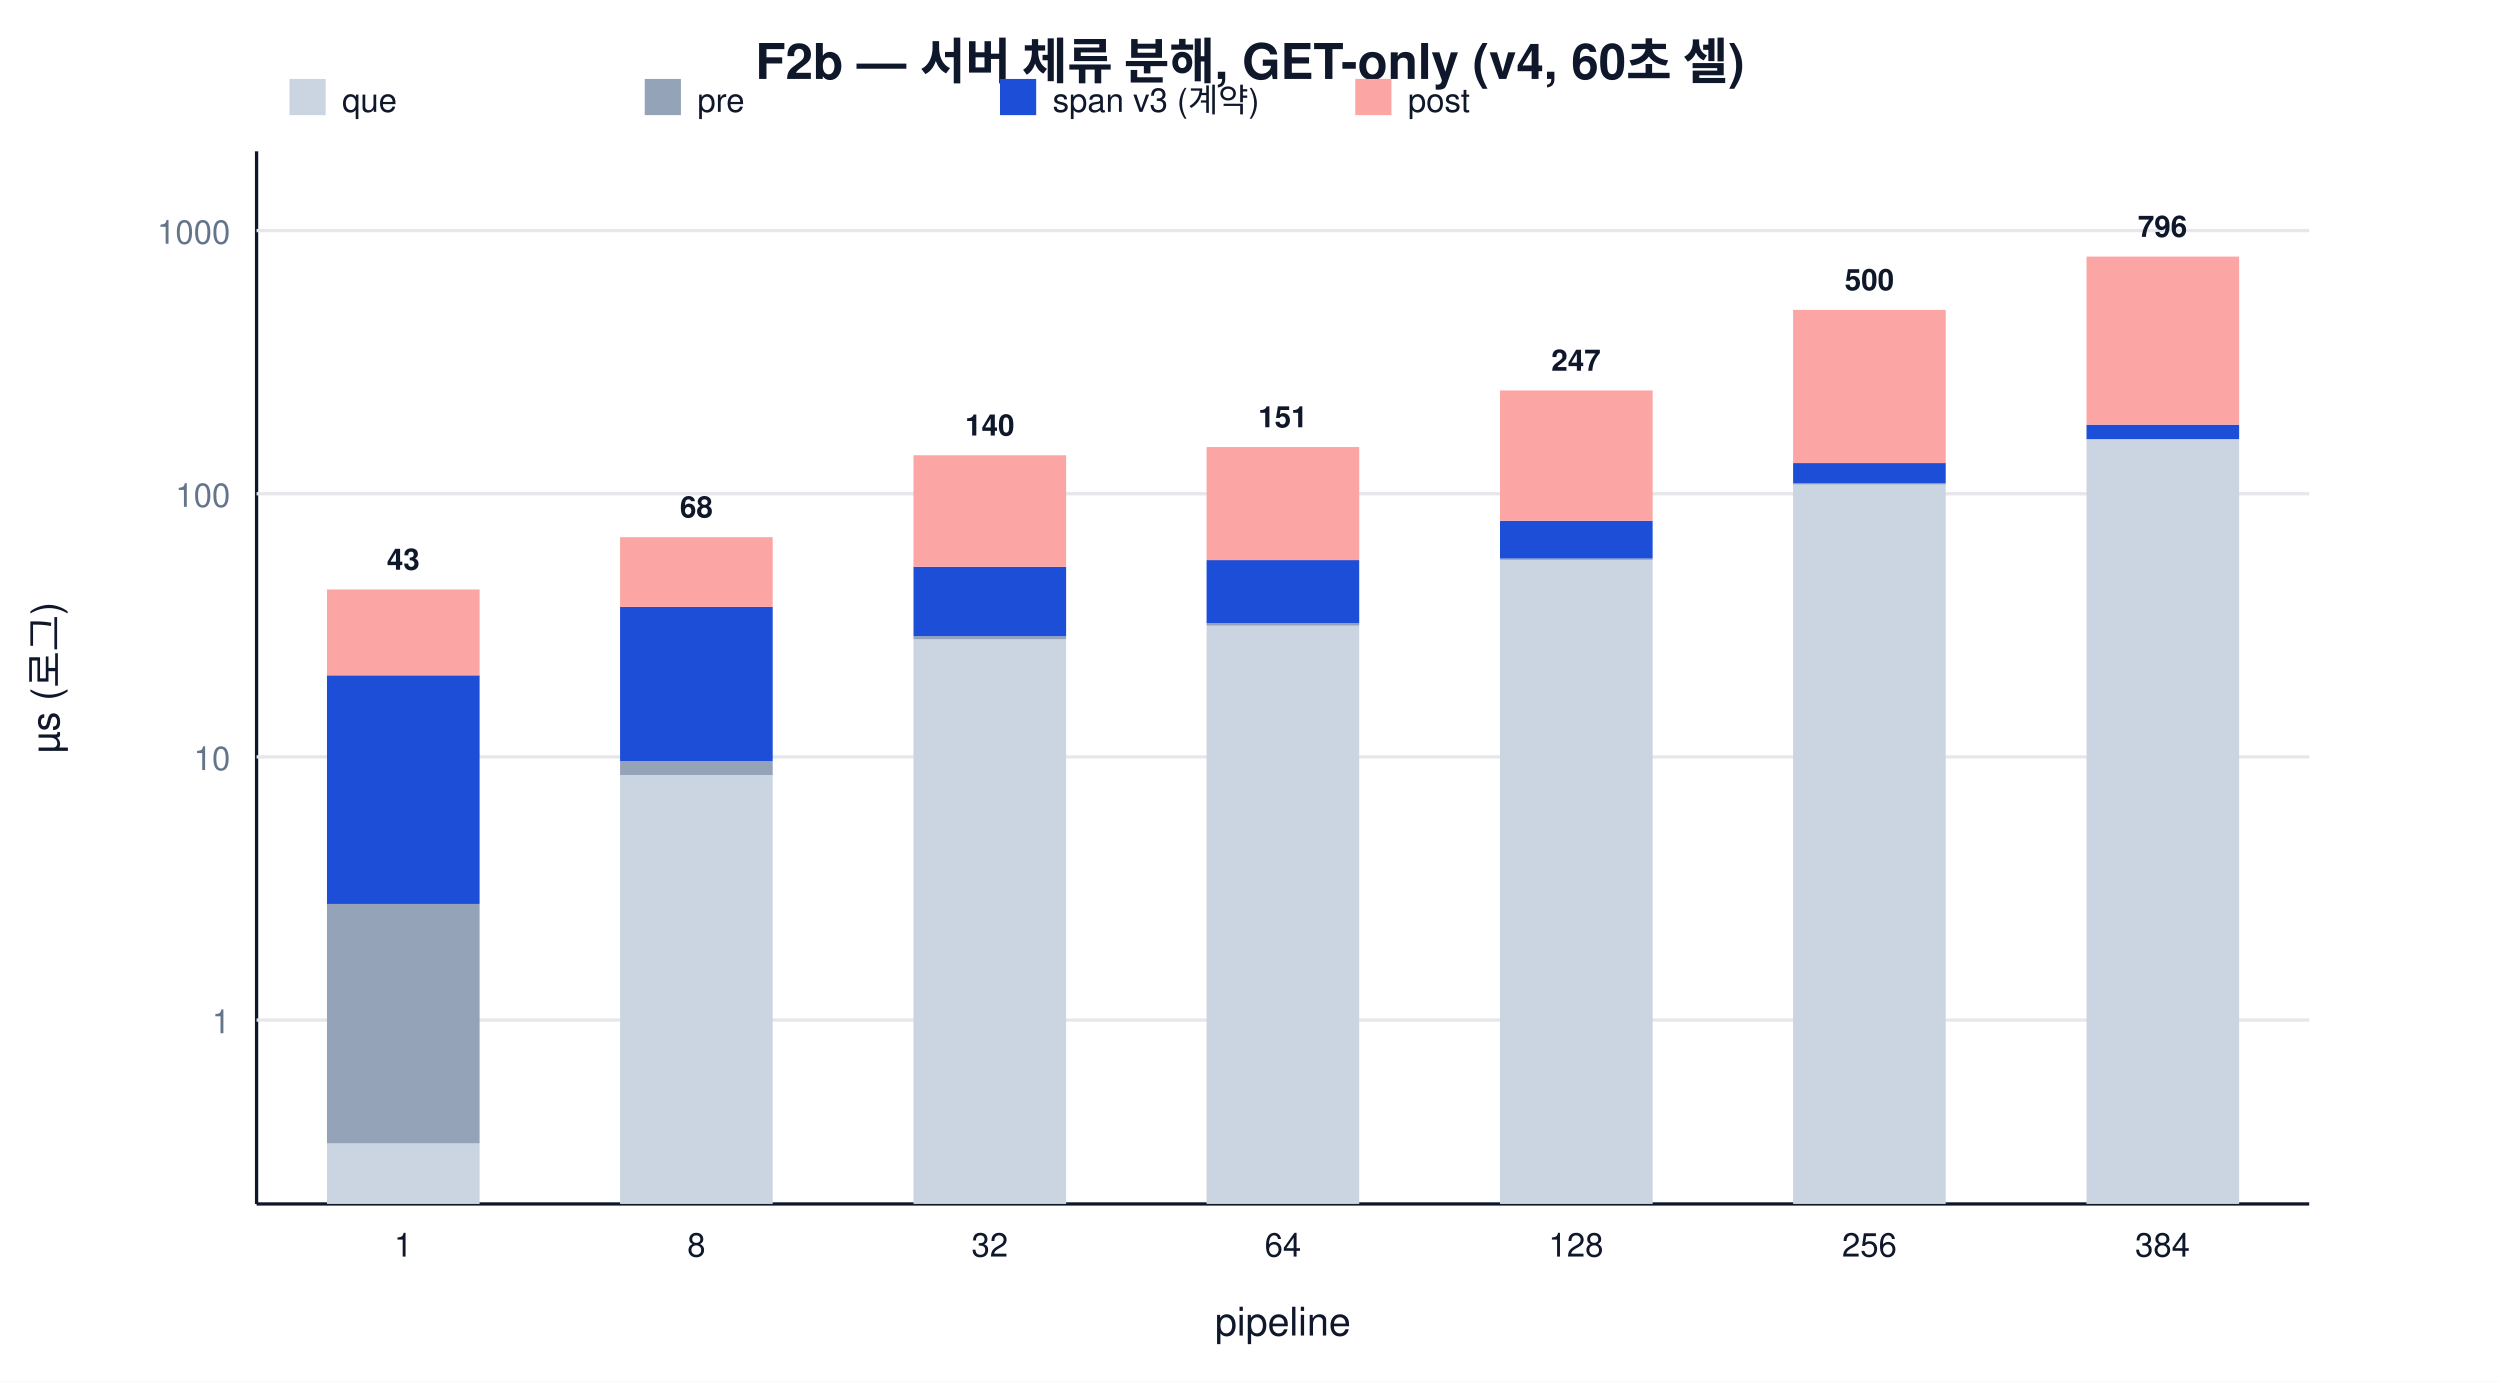
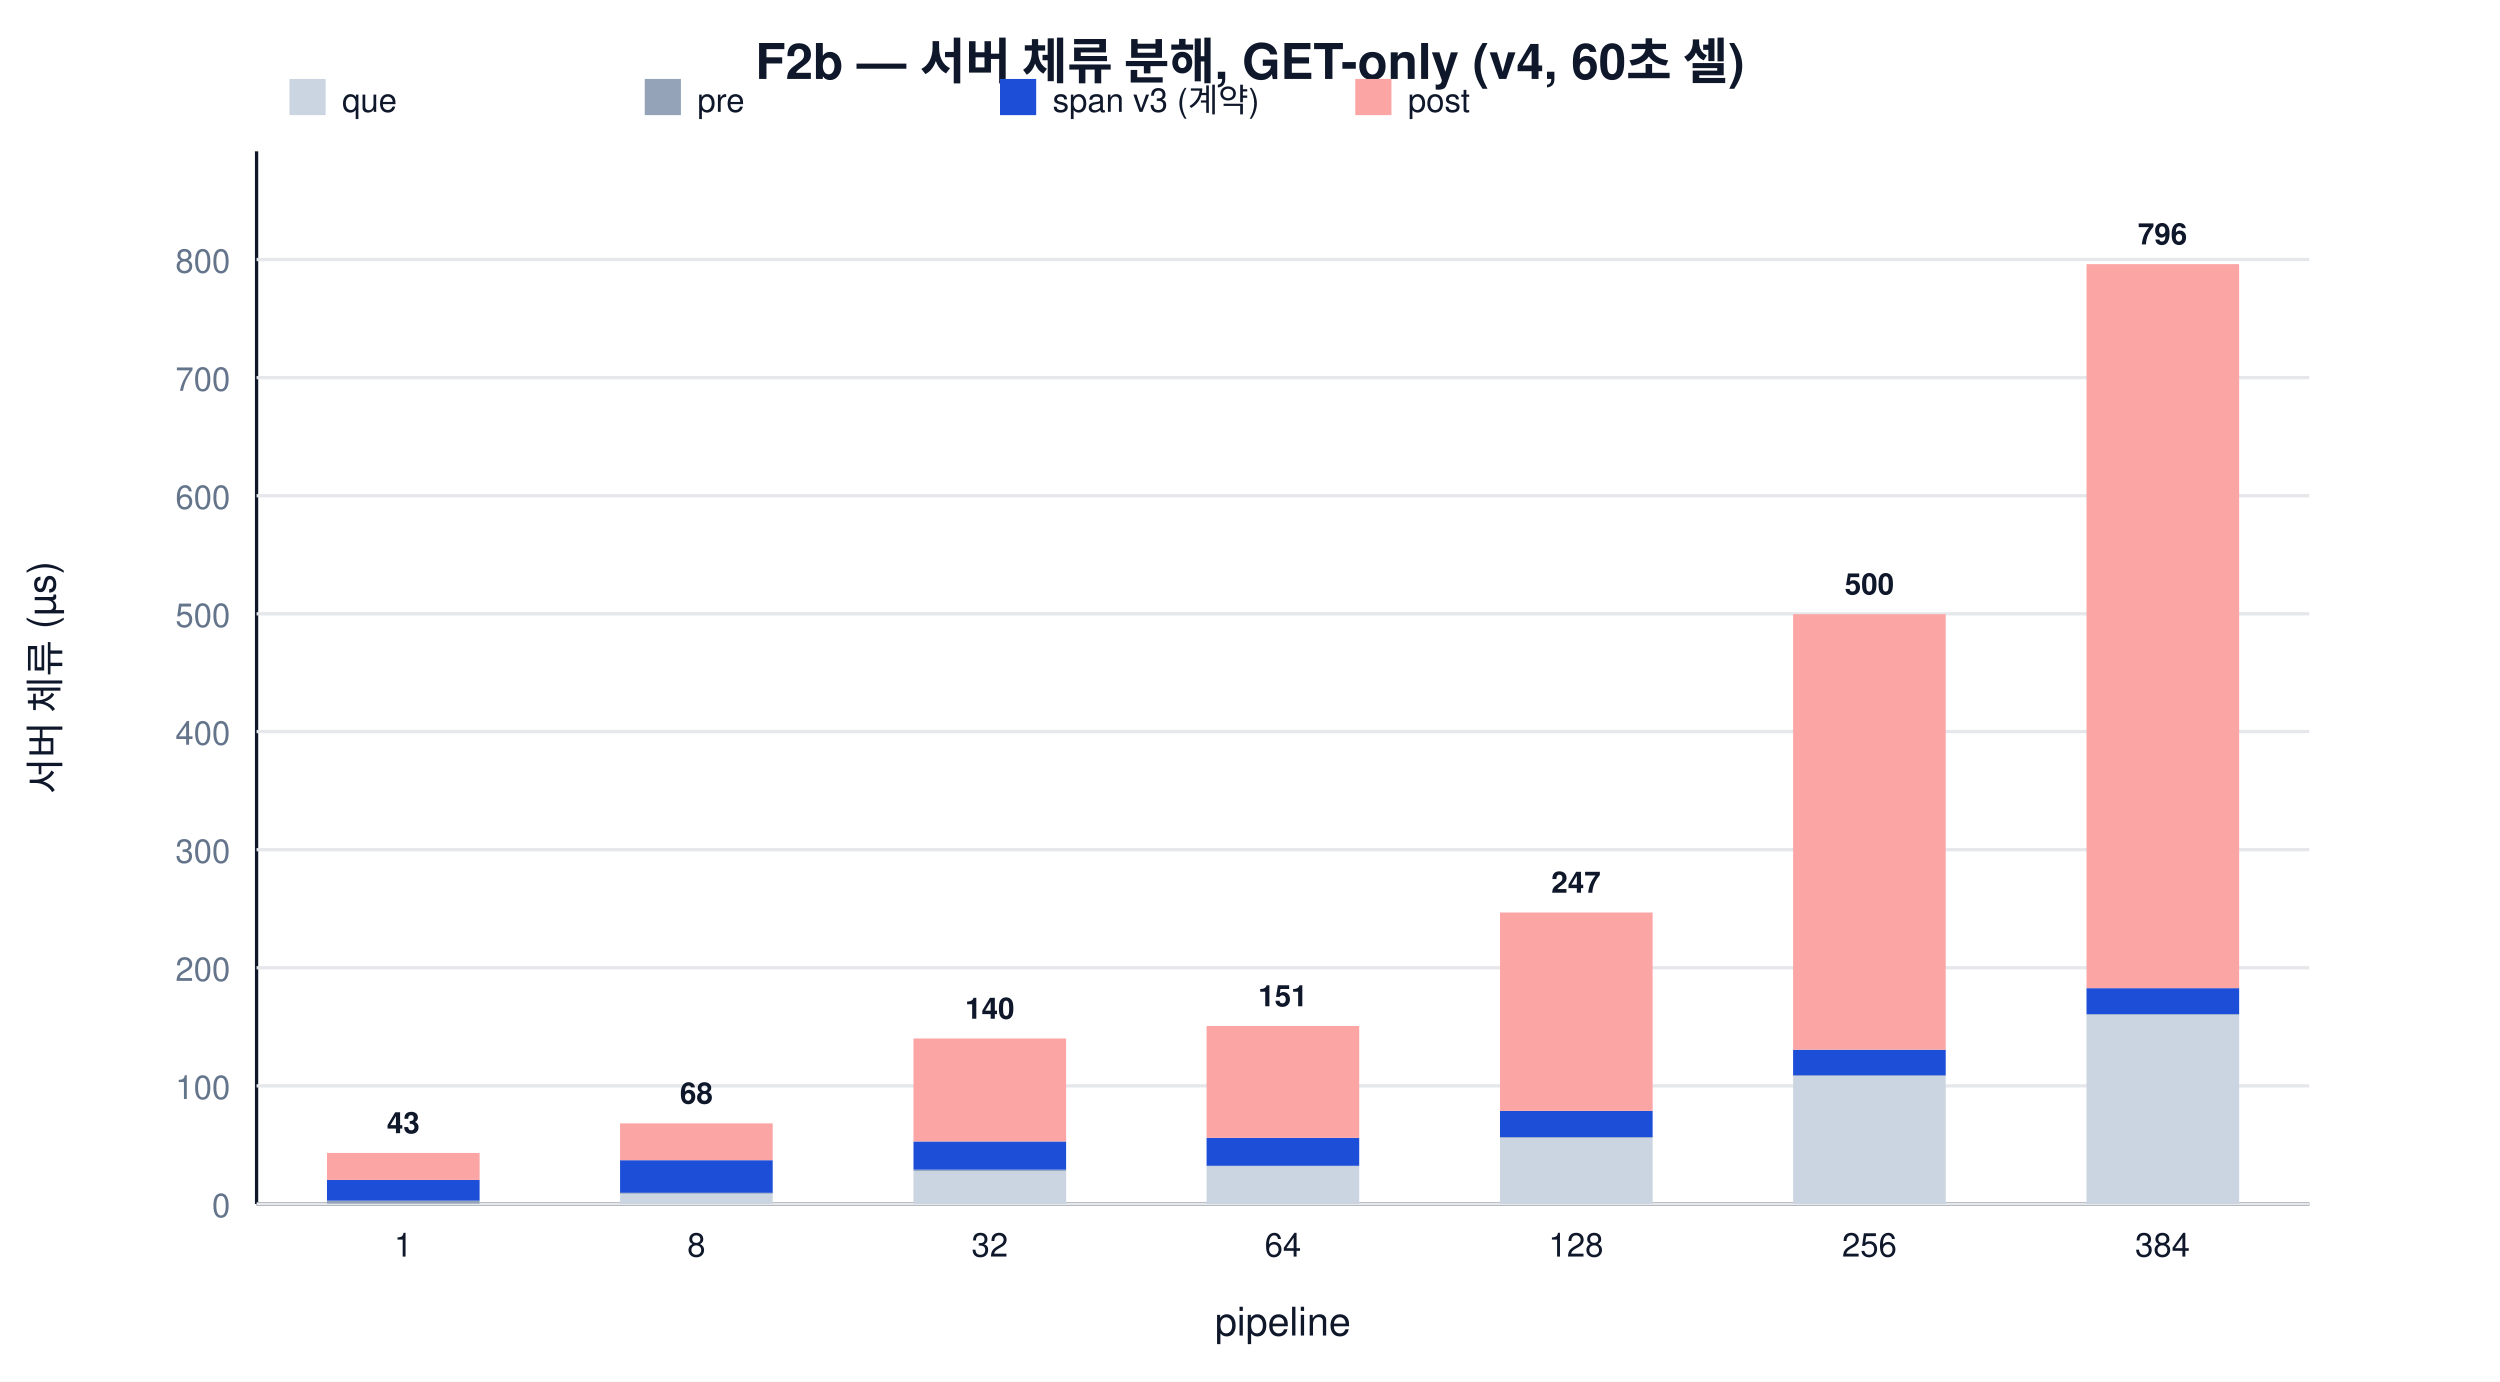
<svg xmlns="http://www.w3.org/2000/svg" width="760" height="420" viewBox="0 0 760 420" font-family="Helvetica,Arial,sans-serif">
  <rect width="760" height="420" fill="white" />
  <text x="380.0" y="24.0" font-size="15" fill="#0f172a" text-anchor="middle" font-weight="600">F2b — 서버 체류 분해, GET-only (v4, 60초 셀)</text>
  <line x1="78.0" y1="366.0" x2="702.0" y2="366.0" stroke="#0f172a" stroke-width="1" />
  <line x1="78.0" y1="46.0" x2="78.0" y2="366.0" stroke="#0f172a" stroke-width="1" />
  <text x="390.0" y="406.0" font-size="12" fill="#0f172a" text-anchor="middle" font-weight="400">pipeline</text>
-   <text x="18" y="206.0" font-size="12" fill="#0f172a" text-anchor="middle" transform="rotate(-90 18 206.0)">µs (로그)</text>
-   <line x1="78.0" y1="310.1" x2="702.0" y2="310.1" stroke="#e5e7eb" stroke-width="1" />
-   <text x="70.0" y="314.1" font-size="10" fill="#64748b" text-anchor="end" font-weight="400">1</text>
-   <line x1="78.0" y1="230.1" x2="702.0" y2="230.1" stroke="#e5e7eb" stroke-width="1" />
-   <text x="70.0" y="234.1" font-size="10" fill="#64748b" text-anchor="end" font-weight="400">10</text>
-   <line x1="78.0" y1="150.1" x2="702.0" y2="150.1" stroke="#e5e7eb" stroke-width="1" />
-   <text x="70.0" y="154.1" font-size="10" fill="#64748b" text-anchor="end" font-weight="400">100</text>
-   <line x1="78.0" y1="70.1" x2="702.0" y2="70.1" stroke="#e5e7eb" stroke-width="1" />
-   <text x="70.0" y="74.1" font-size="10" fill="#64748b" text-anchor="end" font-weight="400">1000</text>
-   <rect x="99.4" y="347.6" width="46.4" height="18.4" fill="#cbd5e1" />
-   <rect x="99.4" y="274.8" width="46.4" height="72.8" fill="#94a3b8" />
-   <rect x="99.4" y="205.3" width="46.4" height="69.5" fill="#1d4ed8" />
-   <rect x="99.4" y="179.2" width="46.4" height="26.1" fill="#fca5a5" />
-   <text x="122.6" y="173.2" font-size="9" fill="#0f172a" text-anchor="middle" font-weight="600">43</text>
+   <text x="18" y="206.0" font-size="12" fill="#0f172a" text-anchor="middle" transform="rotate(-90 18 206.0)">서버 체류 (µs)</text>
+   <line x1="78.0" y1="366.0" x2="702.0" y2="366.0" stroke="#e5e7eb" stroke-width="1" />
+   <text x="70.0" y="370.0" font-size="10" fill="#64748b" text-anchor="end" font-weight="400">0</text>
+   <line x1="78.0" y1="330.1" x2="702.0" y2="330.1" stroke="#e5e7eb" stroke-width="1" />
+   <text x="70.0" y="334.1" font-size="10" fill="#64748b" text-anchor="end" font-weight="400">100</text>
+   <line x1="78.0" y1="294.2" x2="702.0" y2="294.2" stroke="#e5e7eb" stroke-width="1" />
+   <text x="70.0" y="298.2" font-size="10" fill="#64748b" text-anchor="end" font-weight="400">200</text>
+   <line x1="78.0" y1="258.3" x2="702.0" y2="258.3" stroke="#e5e7eb" stroke-width="1" />
+   <text x="70.0" y="262.3" font-size="10" fill="#64748b" text-anchor="end" font-weight="400">300</text>
+   <line x1="78.0" y1="222.4" x2="702.0" y2="222.4" stroke="#e5e7eb" stroke-width="1" />
+   <text x="70.0" y="226.4" font-size="10" fill="#64748b" text-anchor="end" font-weight="400">400</text>
+   <line x1="78.0" y1="186.6" x2="702.0" y2="186.6" stroke="#e5e7eb" stroke-width="1" />
+   <text x="70.0" y="190.6" font-size="10" fill="#64748b" text-anchor="end" font-weight="400">500</text>
+   <line x1="78.0" y1="150.7" x2="702.0" y2="150.7" stroke="#e5e7eb" stroke-width="1" />
+   <text x="70.0" y="154.7" font-size="10" fill="#64748b" text-anchor="end" font-weight="400">600</text>
+   <line x1="78.0" y1="114.8" x2="702.0" y2="114.8" stroke="#e5e7eb" stroke-width="1" />
+   <text x="70.0" y="118.8" font-size="10" fill="#64748b" text-anchor="end" font-weight="400">700</text>
+   <line x1="78.0" y1="78.9" x2="702.0" y2="78.9" stroke="#e5e7eb" stroke-width="1" />
+   <text x="70.0" y="82.9" font-size="10" fill="#64748b" text-anchor="end" font-weight="400">800</text>
+   <rect x="99.4" y="365.9" width="46.4" height="0.1" fill="#cbd5e1" />
+   <rect x="99.4" y="365.0" width="46.4" height="0.9" fill="#94a3b8" />
+   <rect x="99.4" y="358.7" width="46.4" height="6.3" fill="#1d4ed8" />
+   <rect x="99.4" y="350.5" width="46.4" height="8.2" fill="#fca5a5" />
+   <text x="122.6" y="344.5" font-size="9" fill="#0f172a" text-anchor="middle" font-weight="600">43</text>
  <text x="122.6" y="382.0" font-size="10" fill="#0f172a" text-anchor="middle" font-weight="400">1</text>
-   <rect x="188.5" y="235.6" width="46.4" height="130.4" fill="#cbd5e1" />
-   <rect x="188.5" y="231.4" width="46.4" height="4.2" fill="#94a3b8" />
-   <rect x="188.5" y="184.5" width="46.4" height="46.9" fill="#1d4ed8" />
-   <rect x="188.5" y="163.3" width="46.4" height="21.2" fill="#fca5a5" />
-   <text x="211.7" y="157.3" font-size="9" fill="#0f172a" text-anchor="middle" font-weight="600">68</text>
+   <rect x="188.5" y="362.9" width="46.4" height="3.1" fill="#cbd5e1" />
+   <rect x="188.5" y="362.5" width="46.4" height="0.4" fill="#94a3b8" />
+   <rect x="188.5" y="352.7" width="46.4" height="9.9" fill="#1d4ed8" />
+   <rect x="188.5" y="341.5" width="46.4" height="11.2" fill="#fca5a5" />
+   <text x="211.7" y="335.5" font-size="9" fill="#0f172a" text-anchor="middle" font-weight="600">68</text>
  <text x="211.7" y="382.0" font-size="10" fill="#0f172a" text-anchor="middle" font-weight="400">8</text>
-   <rect x="277.7" y="194.2" width="46.4" height="171.8" fill="#cbd5e1" />
-   <rect x="277.7" y="193.4" width="46.4" height="0.9" fill="#94a3b8" />
-   <rect x="277.7" y="172.3" width="46.4" height="21.1" fill="#1d4ed8" />
-   <rect x="277.7" y="138.4" width="46.4" height="33.9" fill="#fca5a5" />
-   <text x="300.9" y="132.4" font-size="9" fill="#0f172a" text-anchor="middle" font-weight="600">140</text>
+   <rect x="277.7" y="355.9" width="46.4" height="10.1" fill="#cbd5e1" />
+   <rect x="277.7" y="355.7" width="46.4" height="0.3" fill="#94a3b8" />
+   <rect x="277.7" y="347.0" width="46.4" height="8.6" fill="#1d4ed8" />
+   <rect x="277.7" y="315.7" width="46.4" height="31.3" fill="#fca5a5" />
+   <text x="300.9" y="309.7" font-size="9" fill="#0f172a" text-anchor="middle" font-weight="600">140</text>
  <text x="300.9" y="382.0" font-size="10" fill="#0f172a" text-anchor="middle" font-weight="400">32</text>
-   <rect x="366.8" y="190.2" width="46.4" height="175.8" fill="#cbd5e1" />
-   <rect x="366.8" y="189.4" width="46.4" height="0.8" fill="#94a3b8" />
-   <rect x="366.8" y="170.2" width="46.4" height="19.2" fill="#1d4ed8" />
-   <rect x="366.8" y="135.9" width="46.4" height="34.4" fill="#fca5a5" />
-   <text x="390.0" y="129.9" font-size="9" fill="#0f172a" text-anchor="middle" font-weight="600">151</text>
+   <rect x="366.8" y="354.7" width="46.4" height="11.3" fill="#cbd5e1" />
+   <rect x="366.8" y="354.4" width="46.4" height="0.2" fill="#94a3b8" />
+   <rect x="366.8" y="345.9" width="46.4" height="8.5" fill="#1d4ed8" />
+   <rect x="366.8" y="311.9" width="46.4" height="34.0" fill="#fca5a5" />
+   <text x="390.0" y="305.9" font-size="9" fill="#0f172a" text-anchor="middle" font-weight="600">151</text>
  <text x="390.0" y="382.0" font-size="10" fill="#0f172a" text-anchor="middle" font-weight="400">64</text>
-   <rect x="456.0" y="170.2" width="46.4" height="195.8" fill="#cbd5e1" />
-   <rect x="456.0" y="169.8" width="46.4" height="0.4" fill="#94a3b8" />
-   <rect x="456.0" y="158.3" width="46.4" height="11.5" fill="#1d4ed8" />
-   <rect x="456.0" y="118.7" width="46.4" height="39.6" fill="#fca5a5" />
-   <text x="479.1" y="112.7" font-size="9" fill="#0f172a" text-anchor="middle" font-weight="600">247</text>
+   <rect x="456.0" y="345.9" width="46.4" height="20.1" fill="#cbd5e1" />
+   <rect x="456.0" y="345.7" width="46.4" height="0.2" fill="#94a3b8" />
+   <rect x="456.0" y="337.7" width="46.4" height="8.0" fill="#1d4ed8" />
+   <rect x="456.0" y="277.4" width="46.4" height="60.3" fill="#fca5a5" />
+   <text x="479.1" y="271.4" font-size="9" fill="#0f172a" text-anchor="middle" font-weight="600">247</text>
  <text x="479.1" y="382.0" font-size="10" fill="#0f172a" text-anchor="middle" font-weight="400">128</text>
-   <rect x="545.1" y="147.3" width="46.4" height="218.7" fill="#cbd5e1" />
-   <rect x="545.1" y="147.1" width="46.4" height="0.2" fill="#94a3b8" />
-   <rect x="545.1" y="140.7" width="46.4" height="6.3" fill="#1d4ed8" />
-   <rect x="545.1" y="94.2" width="46.4" height="46.6" fill="#fca5a5" />
-   <text x="568.3" y="88.2" font-size="9" fill="#0f172a" text-anchor="middle" font-weight="600">500</text>
+   <rect x="545.1" y="327.1" width="46.4" height="38.9" fill="#cbd5e1" />
+   <rect x="545.1" y="326.8" width="46.4" height="0.2" fill="#94a3b8" />
+   <rect x="545.1" y="319.1" width="46.4" height="7.8" fill="#1d4ed8" />
+   <rect x="545.1" y="186.7" width="46.4" height="132.4" fill="#fca5a5" />
+   <text x="568.3" y="180.7" font-size="9" fill="#0f172a" text-anchor="middle" font-weight="600">500</text>
  <text x="568.3" y="382.0" font-size="10" fill="#0f172a" text-anchor="middle" font-weight="400">256</text>
-   <rect x="634.3" y="133.7" width="46.4" height="232.3" fill="#cbd5e1" />
-   <rect x="634.3" y="133.6" width="46.4" height="0.1" fill="#94a3b8" />
-   <rect x="634.3" y="129.1" width="46.4" height="4.4" fill="#1d4ed8" />
-   <rect x="634.3" y="78.0" width="46.4" height="51.1" fill="#fca5a5" />
-   <text x="657.4" y="72.0" font-size="9" fill="#0f172a" text-anchor="middle" font-weight="600">796</text>
+   <rect x="634.3" y="308.5" width="46.4" height="57.5" fill="#cbd5e1" />
+   <rect x="634.3" y="308.3" width="46.4" height="0.2" fill="#94a3b8" />
+   <rect x="634.3" y="300.4" width="46.4" height="7.9" fill="#1d4ed8" />
+   <rect x="634.3" y="80.3" width="46.4" height="220.1" fill="#fca5a5" />
+   <text x="657.4" y="74.3" font-size="9" fill="#0f172a" text-anchor="middle" font-weight="600">796</text>
  <text x="657.4" y="382.0" font-size="10" fill="#0f172a" text-anchor="middle" font-weight="400">384</text>
  <rect x="88.0" y="24.0" width="11.0" height="11.0" fill="#cbd5e1" />
  <text x="104.0" y="34.0" font-size="10" fill="#0f172a" text-anchor="start" font-weight="400">que</text>
  <rect x="196.0" y="24.0" width="11.0" height="11.0" fill="#94a3b8" />
  <text x="212.0" y="34.0" font-size="10" fill="#0f172a" text-anchor="start" font-weight="400">pre</text>
  <rect x="304.0" y="24.0" width="11.0" height="11.0" fill="#1d4ed8" />
  <text x="320.0" y="34.0" font-size="10" fill="#0f172a" text-anchor="start" font-weight="400">span v3 (계약)</text>
  <rect x="412.0" y="24.0" width="11.0" height="11.0" fill="#fca5a5" />
  <text x="428.0" y="34.0" font-size="10" fill="#0f172a" text-anchor="start" font-weight="400">post</text>
</svg>
